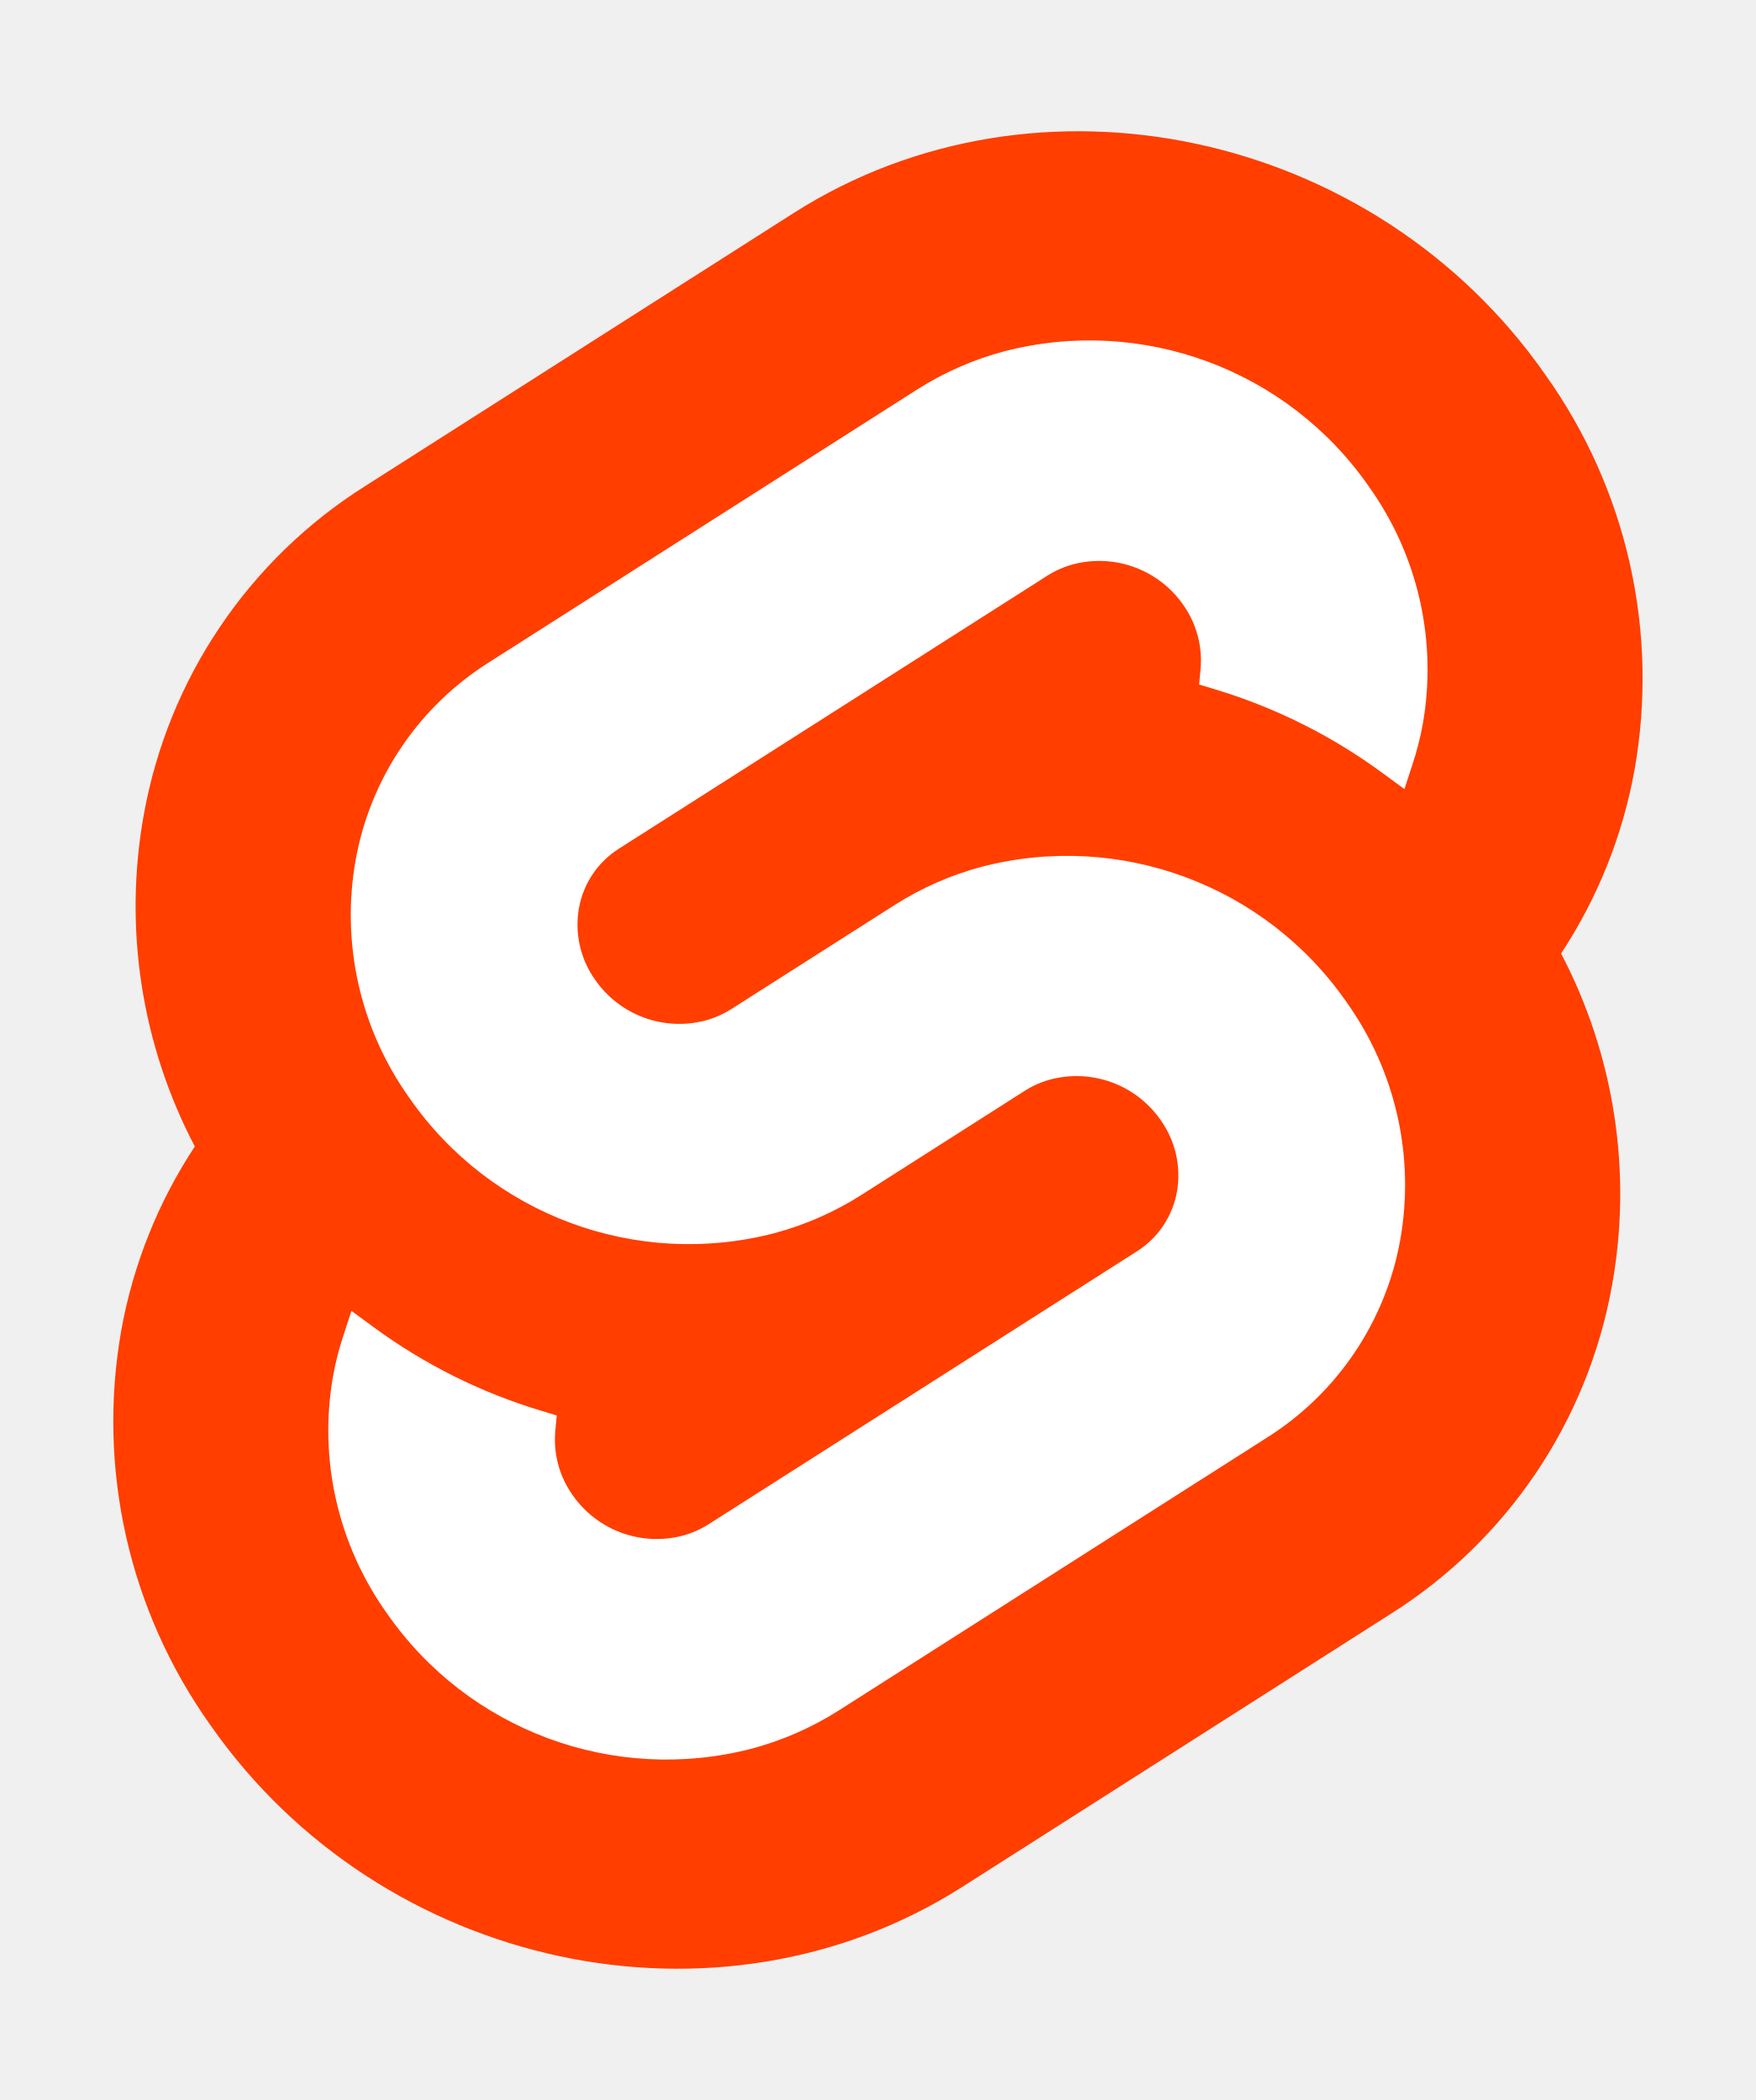
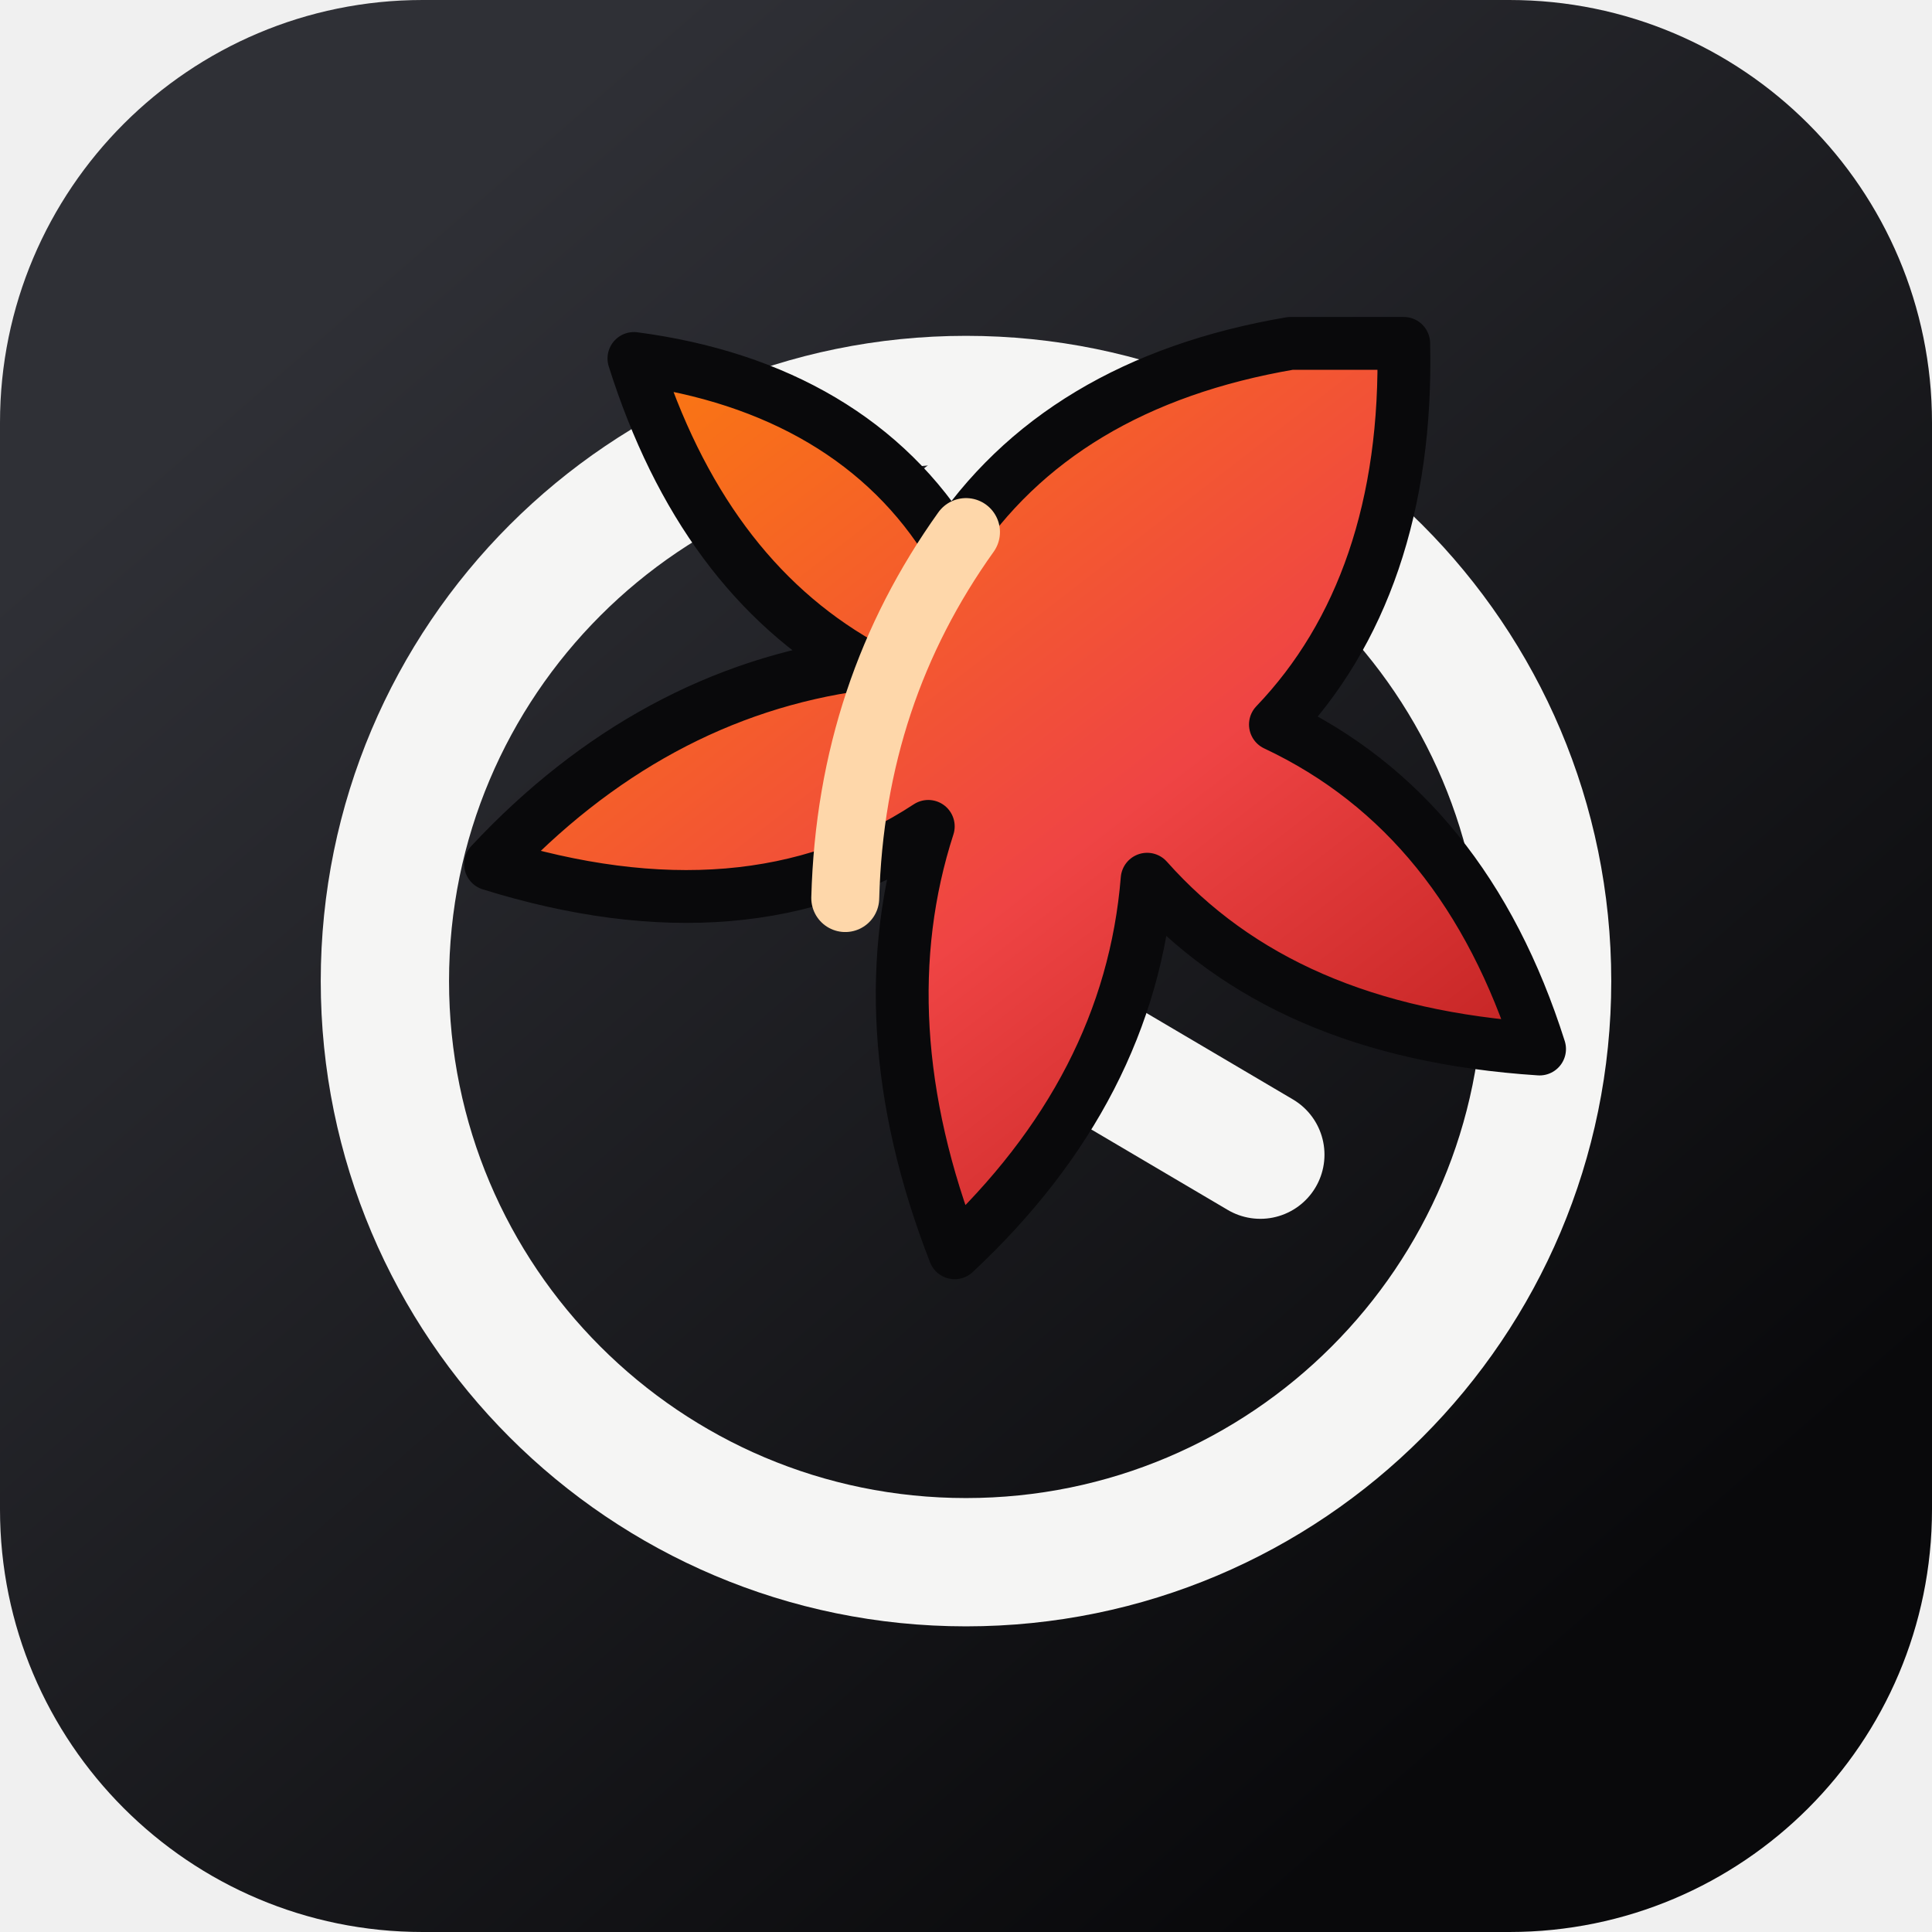
- <svg xmlns="http://www.w3.org/2000/svg" width="107" height="128" viewBox="0 0 107 128">
-   <path d="M94.157 22.819c-10.4-14.885-30.94-19.297-45.792-9.835L22.282 29.608A29.92 29.92 0 0 0 8.764 49.65a31.5 31.5 0 0 0 3.108 20.231 30 30 0 0 0-4.477 11.183 31.9 31.9 0 0 0 5.448 24.116c10.402 14.887 30.942 19.297 45.791 9.835l26.083-16.624A29.92 29.92 0 0 0 98.235 78.35a31.53 31.53 0 0 0-3.105-20.232 30 30 0 0 0 4.474-11.182 31.88 31.88 0 0 0-5.447-24.116" style="fill:#ff3e00" />
-   <path d="M45.817 106.582a20.72 20.72 0 0 1-22.237-8.243 19.17 19.17 0 0 1-3.277-14.503 18 18 0 0 1 .624-2.435l.49-1.498 1.337.981a33.6 33.6 0 0 0 10.203 5.098l.97.294-.09.968a5.85 5.85 0 0 0 1.052 3.878 6.24 6.24 0 0 0 6.695 2.485 5.8 5.8 0 0 0 1.603-.704L69.27 76.28a5.43 5.43 0 0 0 2.45-3.631 5.8 5.8 0 0 0-.987-4.371 6.24 6.24 0 0 0-6.698-2.487 5.7 5.7 0 0 0-1.6.704l-9.953 6.345a19 19 0 0 1-5.296 2.326 20.72 20.72 0 0 1-22.237-8.243 19.17 19.17 0 0 1-3.277-14.502 17.99 17.99 0 0 1 8.13-12.052l26.081-16.623a19 19 0 0 1 5.3-2.329 20.72 20.72 0 0 1 22.237 8.243 19.17 19.17 0 0 1 3.277 14.503 18 18 0 0 1-.624 2.435l-.49 1.498-1.337-.98a33.6 33.6 0 0 0-10.203-5.1l-.97-.294.09-.968a5.86 5.86 0 0 0-1.052-3.878 6.24 6.24 0 0 0-6.696-2.485 5.8 5.8 0 0 0-1.602.704L37.73 51.72a5.42 5.42 0 0 0-2.449 3.63 5.79 5.79 0 0 0 .986 4.372 6.24 6.24 0 0 0 6.698 2.486 5.8 5.8 0 0 0 1.602-.704l9.952-6.342a19 19 0 0 1 5.295-2.328 20.72 20.72 0 0 1 22.237 8.242 19.17 19.17 0 0 1 3.277 14.503 18 18 0 0 1-8.13 12.053l-26.081 16.622a19 19 0 0 1-5.3 2.328" style="fill:#fff" />
+ <svg xmlns="http://www.w3.org/2000/svg" viewBox="0 0 512 512" role="img" aria-label="MapleSimpleTimer">
+   <defs>
+     <linearGradient id="bg" x1="96" y1="72" x2="416" y2="440" gradientUnits="userSpaceOnUse">
+       <stop offset="0" stop-color="#2f3036" />
+       <stop offset="1" stop-color="#09090b" />
+     </linearGradient>
+     <linearGradient id="leaf" x1="170" y1="116" x2="354" y2="354" gradientUnits="userSpaceOnUse">
+       <stop offset="0" stop-color="#f97316" />
+       <stop offset="0.52" stop-color="#ef4444" />
+       <stop offset="1" stop-color="#b91c1c" />
+     </linearGradient>
+   </defs>
+   <rect width="512" height="512" rx="112" fill="url(#bg)" />
+   <circle cx="256" cy="260" r="154" fill="none" stroke="#f5f5f4" stroke-width="34" />
+   <path d="M256 137v123l78 46" fill="none" stroke="#f5f5f4" stroke-width="34" stroke-linecap="round" stroke-linejoin="round" />
+   <path d="M342 91c-41 7-71 25-90 54-17-28-46-45-84-50 12 38 32 65 60 81-37 5-70 23-98 53 45 14 84 11 116-10-11 34-9 72 7 113 31-29 48-62 51-99 24 27 58 42 104 45-13-41-36-70-70-86 23-24 35-58 34-101z" fill="url(#leaf)" stroke="#09090b" stroke-width="14" stroke-linejoin="round" />
+   <path d="M256 141c-20 28-31 60-32 97" fill="none" stroke="#fed7aa" stroke-width="18" stroke-linecap="round" />
</svg>
